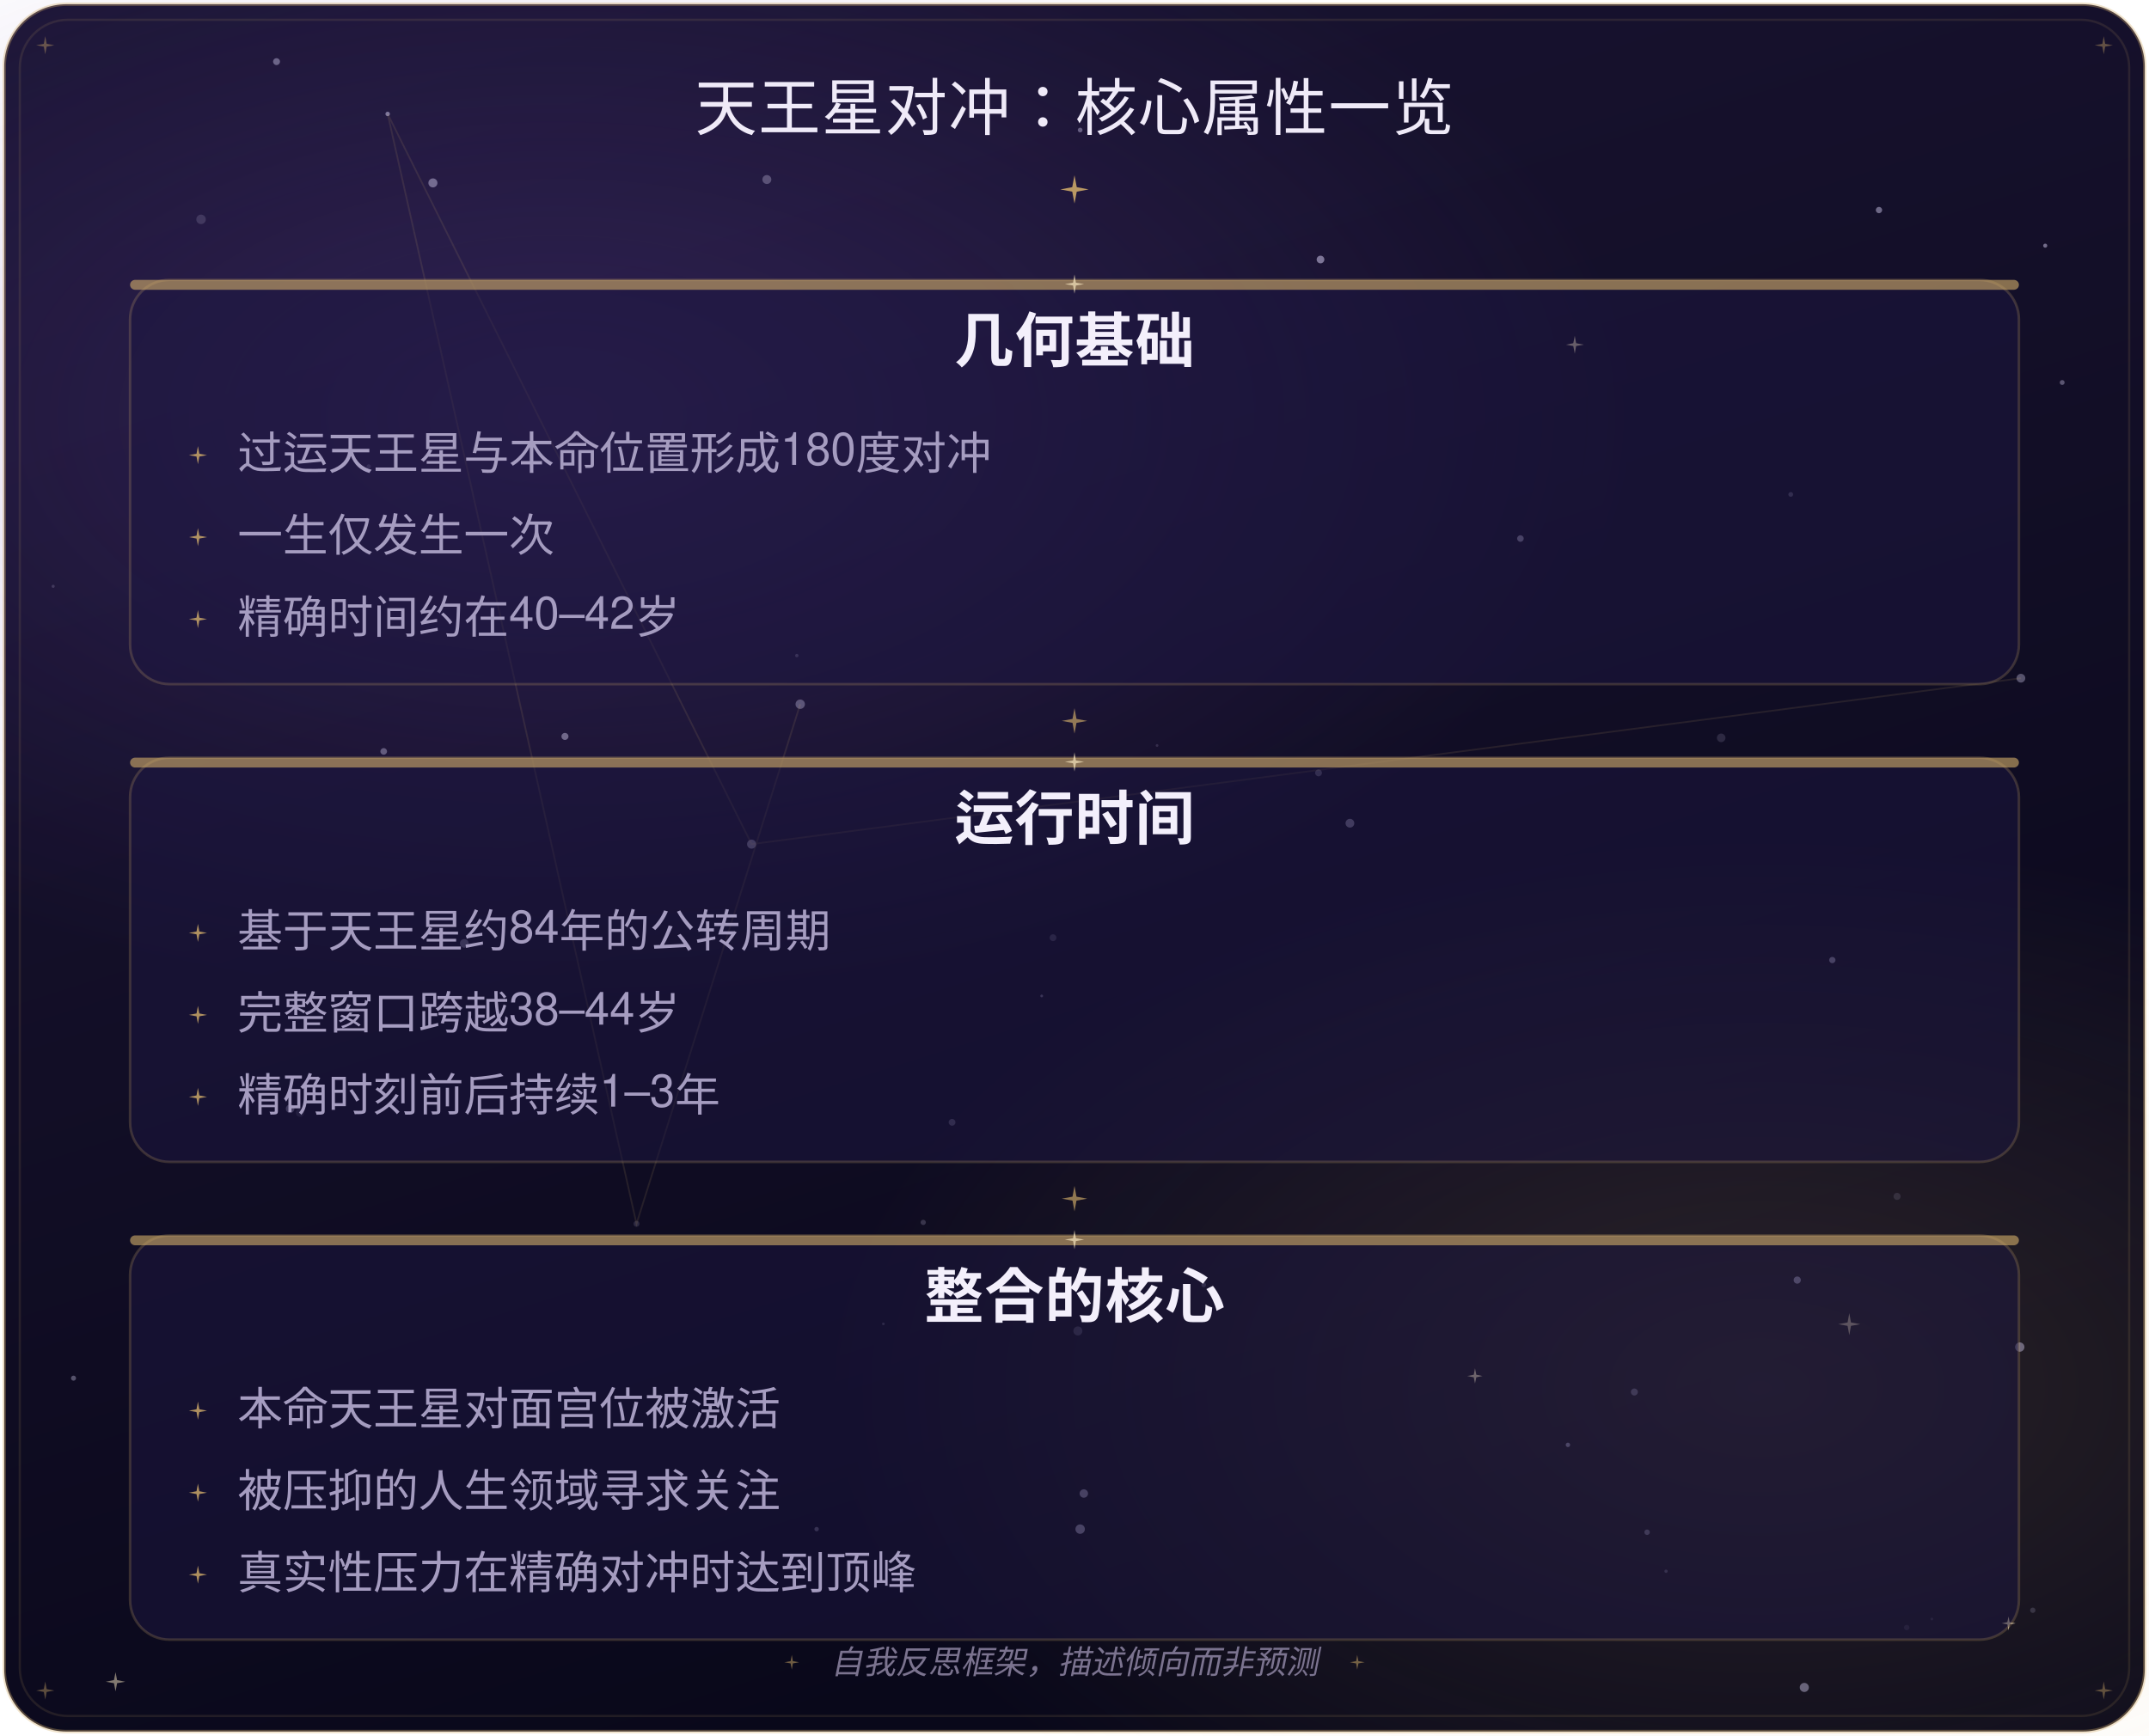
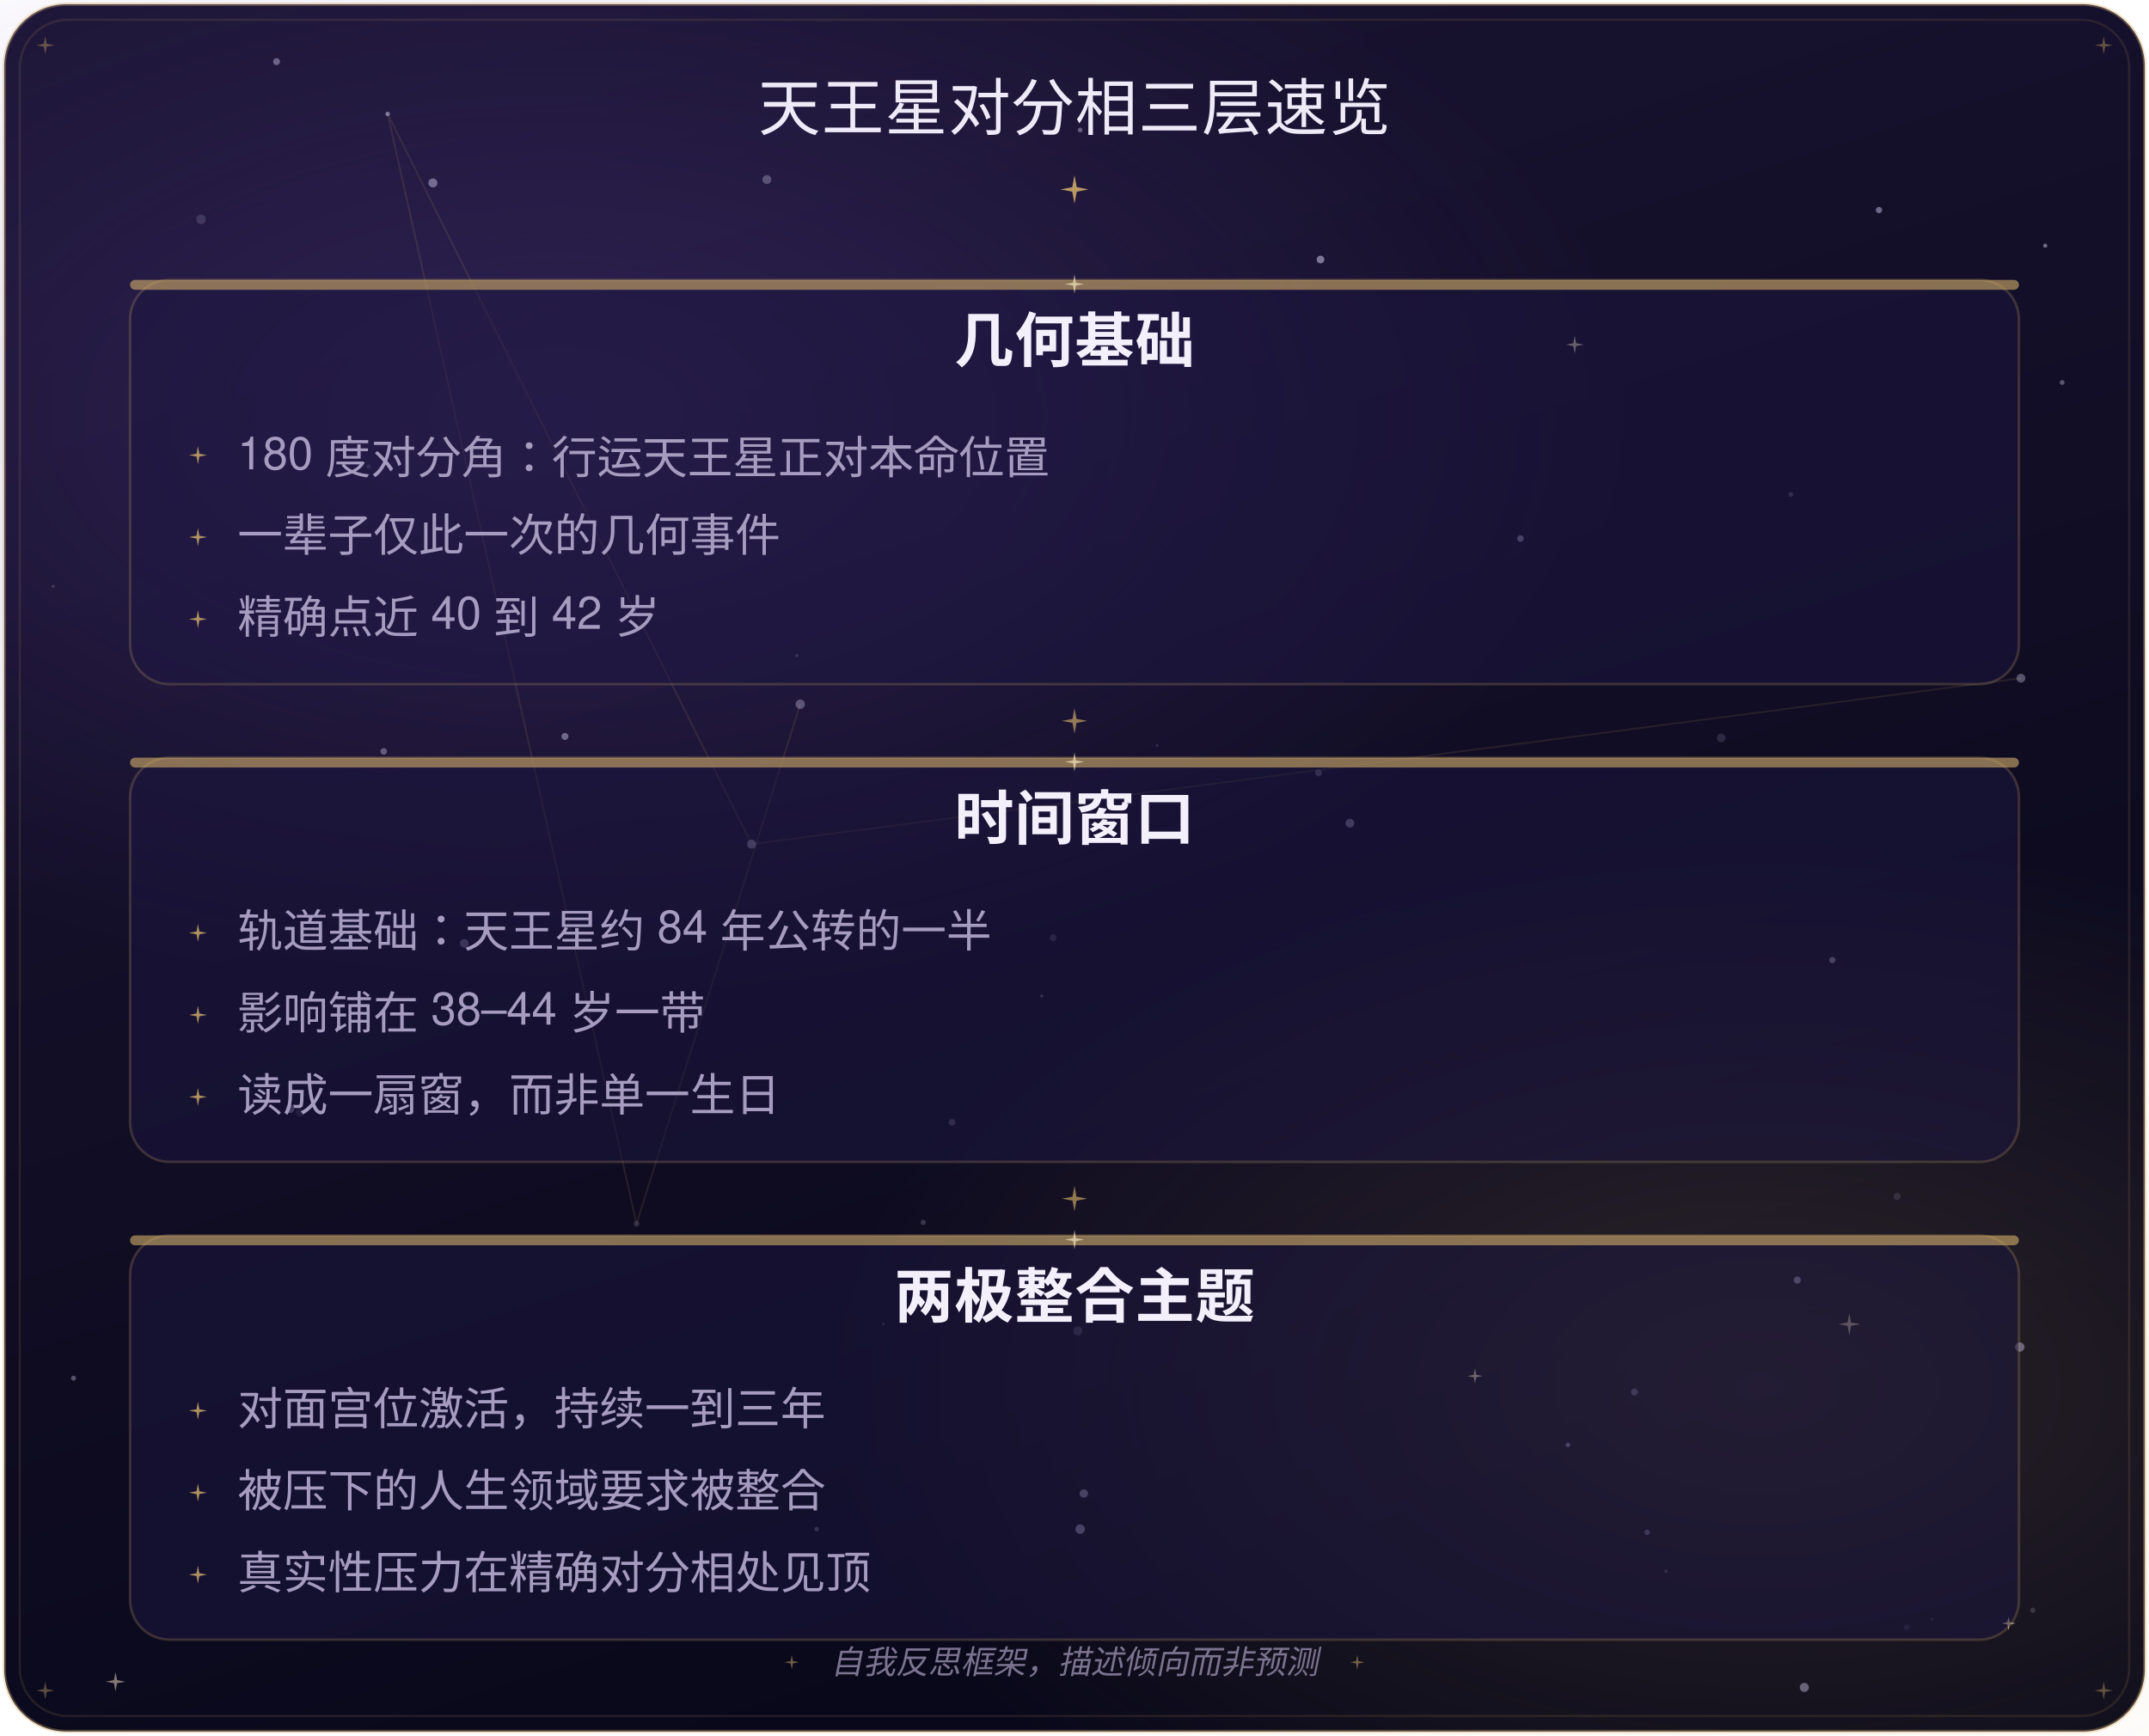
- <svg xmlns="http://www.w3.org/2000/svg" viewBox="0 0 760 614" role="img" aria-label="天王星对冲：核心属性一览">
+ <svg xmlns="http://www.w3.org/2000/svg" viewBox="0 0 760 614" role="img" aria-label="天王星对分相三层速览">
  <defs>
    <linearGradient id="uranusopposition1zh-panel" x1="0" y1="0" x2="0.4" y2="1">
      <stop offset="0" stop-color="#1a1433" />
      <stop offset="0.55" stop-color="#120e26" />
      <stop offset="1" stop-color="#09081a" />
    </linearGradient>
    <radialGradient id="uranusopposition1zh-foil" cx="0.42" cy="0.34" r="0.75">
      <stop offset="0" stop-color="#fbf0d2" />
      <stop offset="0.5" stop-color="#e8c882" />
      <stop offset="1" stop-color="#b8923f" />
    </radialGradient>
    <radialGradient id="uranusopposition1zh-glow" cx="0.5" cy="0.5" r="0.5">
      <stop offset="0" stop-color="#f6e6bf" />
      <stop offset="1" stop-color="#f6e6bf" stop-opacity="0" />
    </radialGradient>
    <radialGradient id="uranusopposition1zh-neb1" cx="0.5" cy="0.5" r="0.5">
      <stop offset="0" stop-color="#6f4bb0" stop-opacity="0.28" />
      <stop offset="1" stop-color="#6f4bb0" stop-opacity="0" />
    </radialGradient>
    <radialGradient id="uranusopposition1zh-neb2" cx="0.5" cy="0.5" r="0.5">
      <stop offset="0" stop-color="#d4af6a" stop-opacity="0.16" />
      <stop offset="1" stop-color="#d4af6a" stop-opacity="0" />
    </radialGradient>
    <linearGradient id="uranusopposition1zh-rule" x1="0" y1="0" x2="1" y2="0">
      <stop offset="0" stop-color="#d4af6a" stop-opacity="0" />
      <stop offset="0.5" stop-color="#d4af6a" stop-opacity="0.6" />
      <stop offset="1" stop-color="#d4af6a" stop-opacity="0" />
    </linearGradient>
  </defs>
  <rect x="1.5" y="1.5" width="757" height="611" rx="22" fill="url(#uranusopposition1zh-panel)" />
  <ellipse cx="198" cy="147" rx="380" ry="209" fill="url(#uranusopposition1zh-neb1)" />
  <ellipse cx="623" cy="491" rx="334" ry="196" fill="url(#uranusopposition1zh-neb2)" />
  <circle cx="281.8" cy="231.9" r="0.60" fill="#cfc8ea" opacity="0.31" />
  <circle cx="71.1" cy="77.6" r="1.68" fill="#cfc8ea" opacity="0.17" />
  <circle cx="164.2" cy="333.7" r="1.53" fill="#cfc8ea" opacity="0.37" />
  <circle cx="467.0" cy="91.8" r="1.36" fill="#cfc8ea" opacity="0.54" />
  <circle cx="271.2" cy="63.5" r="1.58" fill="#cfc8ea" opacity="0.32" />
  <circle cx="683.2" cy="572.7" r="0.49" fill="#cfc8ea" opacity="0.15" />
  <circle cx="409.2" cy="263.7" r="0.48" fill="#cfc8ea" opacity="0.16" />
  <circle cx="383.3" cy="528.3" r="1.49" fill="#cfc8ea" opacity="0.50" />
  <circle cx="26.0" cy="487.5" r="0.89" fill="#cfc8ea" opacity="0.37" />
  <circle cx="18.8" cy="207.4" r="0.55" fill="#cfc8ea" opacity="0.19" />
  <circle cx="425.7" cy="454.5" r="0.83" fill="#cfc8ea" opacity="0.28" />
  <circle cx="288.8" cy="540.9" r="0.78" fill="#cfc8ea" opacity="0.36" />
  <circle cx="554.5" cy="511.1" r="0.78" fill="#cfc8ea" opacity="0.52" />
  <circle cx="714.7" cy="239.9" r="1.55" fill="#cfc8ea" opacity="0.37" />
  <circle cx="718.9" cy="569.6" r="0.94" fill="#cfc8ea" opacity="0.18" />
  <circle cx="265.8" cy="298.6" r="1.60" fill="#cfc8ea" opacity="0.44" />
  <circle cx="312.4" cy="468.3" r="0.47" fill="#cfc8ea" opacity="0.25" />
  <circle cx="589.2" cy="555.8" r="0.59" fill="#cfc8ea" opacity="0.29" />
  <circle cx="130.4" cy="165.0" r="0.76" fill="#cfc8ea" opacity="0.23" />
  <circle cx="137.1" cy="40.3" r="0.79" fill="#cfc8ea" opacity="0.53" />
  <circle cx="225.1" cy="432.9" r="1.06" fill="#cfc8ea" opacity="0.15" />
  <circle cx="578.0" cy="492.4" r="1.24" fill="#cfc8ea" opacity="0.37" />
  <circle cx="582.5" cy="542.0" r="0.97" fill="#cfc8ea" opacity="0.39" />
  <circle cx="635.6" cy="452.8" r="1.27" fill="#cfc8ea" opacity="0.54" />
  <circle cx="382.0" cy="46.0" r="0.84" fill="#cfc8ea" opacity="0.40" />
  <circle cx="648.0" cy="339.6" r="1.11" fill="#cfc8ea" opacity="0.51" />
  <circle cx="670.9" cy="423.2" r="1.25" fill="#cfc8ea" opacity="0.13" />
  <circle cx="102.6" cy="392.2" r="1.50" fill="#cfc8ea" opacity="0.44" />
  <circle cx="283.0" cy="249.1" r="1.66" fill="#cfc8ea" opacity="0.35" />
  <circle cx="674.3" cy="575.7" r="0.96" fill="#cfc8ea" opacity="0.13" />
  <circle cx="381.2" cy="470.8" r="1.60" fill="#cfc8ea" opacity="0.22" />
  <circle cx="477.4" cy="291.2" r="1.55" fill="#cfc8ea" opacity="0.45" />
  <circle cx="714.3" cy="476.5" r="1.65" fill="#cfc8ea" opacity="0.44" />
  <circle cx="633.3" cy="174.9" r="0.84" fill="#cfc8ea" opacity="0.29" />
  <circle cx="382.0" cy="540.9" r="1.67" fill="#cfc8ea" opacity="0.52" />
  <circle cx="466.3" cy="273.4" r="1.21" fill="#cfc8ea" opacity="0.30" />
  <circle cx="368.4" cy="352.3" r="0.49" fill="#cfc8ea" opacity="0.38" />
  <circle cx="537.7" cy="190.5" r="1.16" fill="#cfc8ea" opacity="0.51" />
  <circle cx="135.7" cy="265.8" r="1.17" fill="#cfc8ea" opacity="0.39" />
  <circle cx="326.5" cy="432.4" r="0.93" fill="#cfc8ea" opacity="0.21" />
  <circle cx="372.4" cy="331.7" r="1.21" fill="#cfc8ea" opacity="0.21" />
  <circle cx="723.3" cy="86.9" r="0.72" fill="#cfc8ea" opacity="0.50" />
  <circle cx="729.3" cy="135.3" r="0.86" fill="#cfc8ea" opacity="0.38" />
  <circle cx="199.8" cy="260.5" r="1.24" fill="#cfc8ea" opacity="0.46" />
  <circle cx="638.1" cy="596.9" r="1.61" fill="#cfc8ea" opacity="0.44" />
  <circle cx="336.7" cy="397.0" r="1.20" fill="#cfc8ea" opacity="0.29" />
  <circle cx="106.1" cy="393.6" r="1.47" fill="#cfc8ea" opacity="0.14" />
  <circle cx="608.7" cy="261.0" r="1.52" fill="#cfc8ea" opacity="0.15" />
  <circle cx="97.8" cy="21.8" r="1.22" fill="#cfc8ea" opacity="0.43" />
  <circle cx="153.1" cy="64.7" r="1.60" fill="#cfc8ea" opacity="0.46" />
  <circle cx="215.7" cy="526.4" r="0.70" fill="#cfc8ea" opacity="0.28" />
  <circle cx="664.5" cy="74.3" r="1.12" fill="#cfc8ea" opacity="0.48" />
  <path d="M 556.925 118.8 L 557.4 121.4 L 560.1 121.924 L 557.4 122.4 L 556.925 125.1 L 556.4 122.4 L 553.8 121.924 L 556.4 121.4 Z" fill="#f6e6bf" opacity="0.7" />
  <path d="M 654.01 464.5 L 654.6 467.8 L 657.9 468.403 L 654.6 469.0 L 654.01 472.3 L 653.4 469.0 L 650.1 468.403 L 653.4 467.8 Z" fill="#f6e6bf" opacity="0.564" />
  <path d="M 521.633 484.0 L 522.1 486.3 L 524.3 486.747 L 522.1 487.2 L 521.633 489.4 L 521.2 487.2 L 518.9 486.747 L 521.2 486.3 Z" fill="#f6e6bf" opacity="0.744" />
  <path d="M 40.871 591.5 L 41.4 594.3 L 44.3 594.888 L 41.4 595.4 L 40.871 598.3 L 40.3 595.4 L 37.4 594.888 L 40.3 594.3 Z" fill="#f6e6bf" opacity="0.506" />
  <path d="M 710.333 571.8 L 710.7 573.8 L 712.8 574.221 L 710.7 574.6 L 710.333 576.7 L 709.9 574.6 L 707.9 574.221 L 709.9 573.8 Z" fill="#f6e6bf" opacity="0.714" />
  <path d="M 714.7 239.9 L 265.8 298.6 L 137.1 40.3 L 225.1 432.9 L 283.0 249.1" fill="none" stroke="#d4af6a" stroke-width="0.6" opacity="0.12" />
  <rect x="1.5" y="1.5" width="757" height="611" rx="22" fill="none" stroke="#d4af6a" stroke-opacity="0.34" stroke-width="1.2" />
  <rect x="7" y="7" width="746" height="600" rx="17" fill="none" stroke="#d4af6a" stroke-opacity="0.12" stroke-width="0.8" />
  <path d="M 16 12.8 L 16.5 15.5 L 19.2 16 L 16.5 16.5 L 16 19.2 L 15.5 16.5 L 12.8 16 L 15.5 15.5 Z" fill="#d4af6a" opacity="0.4" />
  <path d="M 744 12.8 L 744.5 15.5 L 747.2 16 L 744.5 16.5 L 744 19.2 L 743.5 16.5 L 740.8 16 L 743.5 15.5 Z" fill="#d4af6a" opacity="0.4" />
  <path d="M 16 594.8 L 16.5 597.5 L 19.2 598 L 16.5 598.5 L 16 601.2 L 15.5 598.5 L 12.8 598 L 15.5 597.5 Z" fill="#d4af6a" opacity="0.4" />
  <path d="M 744 594.8 L 744.5 597.5 L 747.2 598 L 744.5 598.5 L 744 601.2 L 743.5 598.5 L 740.8 598 L 743.5 597.5 Z" fill="#d4af6a" opacity="0.4" />
-   <text x="380" y="46" text-anchor="middle" font-family="Georgia, 'Times New Roman', serif" font-size="22" letter-spacing="0.4" fill="#efeaf8">天王星对冲：核心属性一览</text>
+   <text x="380" y="46" text-anchor="middle" font-family="Georgia, 'Times New Roman', serif" font-size="22" letter-spacing="0.4" fill="#efeaf8">天王星对分相三层速览</text>
  <line x1="230" y1="67" x2="368" y2="67" stroke="url(#uranusopposition1zh-rule)" stroke-width="1" />
  <line x1="392" y1="67" x2="530" y2="67" stroke="url(#uranusopposition1zh-rule)" stroke-width="1" />
  <path d="M 380 62.0 L 380.8 66.2 L 385.0 67 L 380.8 67.8 L 380 72.0 L 379.2 67.8 L 375.0 67 L 379.2 66.2 Z" fill="#d4af6a" opacity="0.85" />
  <rect x="46" y="99" width="668" height="143.0" rx="14" fill="#1d1740" fill-opacity="0.5" stroke="#d4af6a" stroke-opacity="0.22" stroke-width="0.9" />
  <rect x="46" y="99" width="668" height="3.5" rx="1.8" fill="#d4af6a" fill-opacity="0.6" />
  <path d="M 380 97.1 L 380.5 100.0 L 383.4 100.5 L 380.5 101.0 L 380 103.9 L 379.5 101.0 L 376.6 100.5 L 379.5 100.0 Z" fill="#f6e6bf" opacity="0.7" />
  <text x="380" y="128.0" text-anchor="middle" font-family="Georgia, 'Times New Roman', serif" font-size="21" font-weight="700" letter-spacing="0.3" fill="#f3effb">几何基础</text>
  <path d="M 70 157.8 L 70.5 160.5 L 73.2 161 L 70.5 161.5 L 70 164.2 L 69.5 161.5 L 66.8 161 L 69.5 160.5 Z" fill="#d4af6a" opacity="0.8" />
-   <text x="84" y="166.0" font-family="Helvetica, Arial, sans-serif" font-size="16" fill="#a59cc0">过运天王星与本命位置形成180度对冲</text>
+   <text x="84" y="166.0" font-family="Helvetica, Arial, sans-serif" font-size="16" fill="#a59cc0">180 度对分角：行运天王星正对本命位置</text>
  <path d="M 70 186.8 L 70.5 189.5 L 73.2 190 L 70.5 190.5 L 70 193.2 L 69.5 190.5 L 66.8 190 L 69.5 189.5 Z" fill="#d4af6a" opacity="0.8" />
-   <text x="84" y="195.0" font-family="Helvetica, Arial, sans-serif" font-size="16" fill="#a59cc0">一生仅发生一次</text>
+   <text x="84" y="195.0" font-family="Helvetica, Arial, sans-serif" font-size="16" fill="#a59cc0">一辈子仅此一次的几何事件</text>
  <path d="M 70 215.8 L 70.5 218.5 L 73.2 219 L 70.5 219.5 L 70 222.2 L 69.5 219.5 L 66.8 219 L 69.5 218.5 Z" fill="#d4af6a" opacity="0.8" />
-   <text x="84" y="224.0" font-family="Helvetica, Arial, sans-serif" font-size="16" fill="#a59cc0">精确时间约在40–42岁</text>
+   <text x="84" y="224.0" font-family="Helvetica, Arial, sans-serif" font-size="16" fill="#a59cc0">精确点近 40 到 42 岁</text>
  <path d="M 380 250.5 L 380.7 254.3 L 384.5 255 L 380.7 255.7 L 380 259.5 L 379.3 255.7 L 375.5 255 L 379.3 254.3 Z" fill="#d4af6a" opacity="0.65" />
  <rect x="46" y="268" width="668" height="143.0" rx="14" fill="#1d1740" fill-opacity="0.5" stroke="#d4af6a" stroke-opacity="0.22" stroke-width="0.9" />
  <rect x="46" y="268" width="668" height="3.5" rx="1.8" fill="#d4af6a" fill-opacity="0.6" />
  <path d="M 380 266.1 L 380.5 269.0 L 383.4 269.5 L 380.5 270.0 L 380 272.9 L 379.5 270.0 L 376.6 269.5 L 379.5 269.0 Z" fill="#f6e6bf" opacity="0.7" />
-   <text x="380" y="297.0" text-anchor="middle" font-family="Georgia, 'Times New Roman', serif" font-size="21" font-weight="700" letter-spacing="0.3" fill="#f3effb">运行时间</text>
+   <text x="380" y="297.0" text-anchor="middle" font-family="Georgia, 'Times New Roman', serif" font-size="21" font-weight="700" letter-spacing="0.3" fill="#f3effb">时间窗口</text>
  <path d="M 70 326.8 L 70.5 329.5 L 73.2 330 L 70.5 330.5 L 70 333.2 L 69.5 330.5 L 66.8 330 L 69.5 329.5 Z" fill="#d4af6a" opacity="0.8" />
-   <text x="84" y="335.0" font-family="Helvetica, Arial, sans-serif" font-size="16" fill="#a59cc0">基于天王星约84年的公转周期</text>
+   <text x="84" y="335.0" font-family="Helvetica, Arial, sans-serif" font-size="16" fill="#a59cc0">轨道基础：天王星约 84 年公转的一半</text>
  <path d="M 70 355.8 L 70.5 358.5 L 73.2 359 L 70.5 359.5 L 70 362.2 L 69.5 359.5 L 66.8 359 L 69.5 358.5 Z" fill="#d4af6a" opacity="0.8" />
-   <text x="84" y="364.0" font-family="Helvetica, Arial, sans-serif" font-size="16" fill="#a59cc0">完整窗口跨越38–44岁</text>
+   <text x="84" y="364.0" font-family="Helvetica, Arial, sans-serif" font-size="16" fill="#a59cc0">影响铺在 38–44 岁一带</text>
  <path d="M 70 384.8 L 70.5 387.5 L 73.2 388 L 70.5 388.5 L 70 391.2 L 69.5 388.5 L 66.8 388 L 69.5 387.5 Z" fill="#d4af6a" opacity="0.8" />
-   <text x="84" y="393.0" font-family="Helvetica, Arial, sans-serif" font-size="16" fill="#a59cc0">精确时刻前后持续1–3年</text>
+   <text x="84" y="393.0" font-family="Helvetica, Arial, sans-serif" font-size="16" fill="#a59cc0">读成一扇窗，而非单一生日</text>
  <path d="M 380 419.5 L 380.7 423.3 L 384.5 424 L 380.7 424.7 L 380 428.5 L 379.3 424.7 L 375.5 424 L 379.3 423.3 Z" fill="#d4af6a" opacity="0.65" />
  <rect x="46" y="437" width="668" height="143.0" rx="14" fill="#1d1740" fill-opacity="0.5" stroke="#d4af6a" stroke-opacity="0.22" stroke-width="0.9" />
  <rect x="46" y="437" width="668" height="3.5" rx="1.8" fill="#d4af6a" fill-opacity="0.6" />
  <path d="M 380 435.1 L 380.5 438.0 L 383.4 438.5 L 380.5 439.0 L 380 441.9 L 379.5 439.0 L 376.6 438.5 L 379.5 438.0 Z" fill="#f6e6bf" opacity="0.7" />
-   <text x="380" y="466.0" text-anchor="middle" font-family="Georgia, 'Times New Roman', serif" font-size="21" font-weight="700" letter-spacing="0.3" fill="#f3effb">整合的核心</text>
+   <text x="380" y="466.0" text-anchor="middle" font-family="Georgia, 'Times New Roman', serif" font-size="21" font-weight="700" letter-spacing="0.3" fill="#f3effb">两极整合主题</text>
  <path d="M 70 495.8 L 70.5 498.5 L 73.2 499 L 70.5 499.5 L 70 502.2 L 69.5 499.5 L 66.8 499 L 69.5 498.5 Z" fill="#d4af6a" opacity="0.8" />
-   <text x="84" y="504.0" font-family="Helvetica, Arial, sans-serif" font-size="16" fill="#a59cc0">本命天王星对面宫位被激活</text>
+   <text x="84" y="504.0" font-family="Helvetica, Arial, sans-serif" font-size="16" fill="#a59cc0">对面宫位激活，持续一到三年</text>
  <path d="M 70 524.8 L 70.5 527.5 L 73.2 528 L 70.5 528.5 L 70 531.2 L 69.5 528.5 L 66.8 528 L 69.5 527.5 Z" fill="#d4af6a" opacity="0.8" />
-   <text x="84" y="533.0" font-family="Helvetica, Arial, sans-serif" font-size="16" fill="#a59cc0">被压抑的人生领域寻求关注</text>
+   <text x="84" y="533.0" font-family="Helvetica, Arial, sans-serif" font-size="16" fill="#a59cc0">被压下的人生领域要求被整合</text>
  <path d="M 70 553.8 L 70.5 556.5 L 73.2 557 L 70.5 557.5 L 70 560.2 L 69.5 557.5 L 66.8 557 L 69.5 556.5 Z" fill="#d4af6a" opacity="0.8" />
-   <text x="84" y="562.0" font-family="Helvetica, Arial, sans-serif" font-size="16" fill="#a59cc0">真实性压力在精确对冲时达到顶峰</text>
+   <text x="84" y="562.0" font-family="Helvetica, Arial, sans-serif" font-size="16" fill="#a59cc0">真实性压力在精确对分相处见顶</text>
  <path d="M 280.025 585.4 L 280.4 587.6 L 282.6 588 L 280.4 588.4 L 280.025 590.6 L 279.6 588.4 L 277.4 588 L 279.6 587.6 Z" fill="#d4af6a" opacity="0.5" />
  <text x="380" y="592" text-anchor="middle" font-family="Georgia, 'Times New Roman', serif" font-style="italic" font-size="11.5" fill="#7b738f">自我反思框架，描述倾向而非预测</text>
  <path d="M 479.975 585.4 L 480.4 587.6 L 482.6 588 L 480.4 588.4 L 479.975 590.6 L 479.6 588.4 L 477.4 588 L 479.6 587.6 Z" fill="#d4af6a" opacity="0.5" />
</svg>
